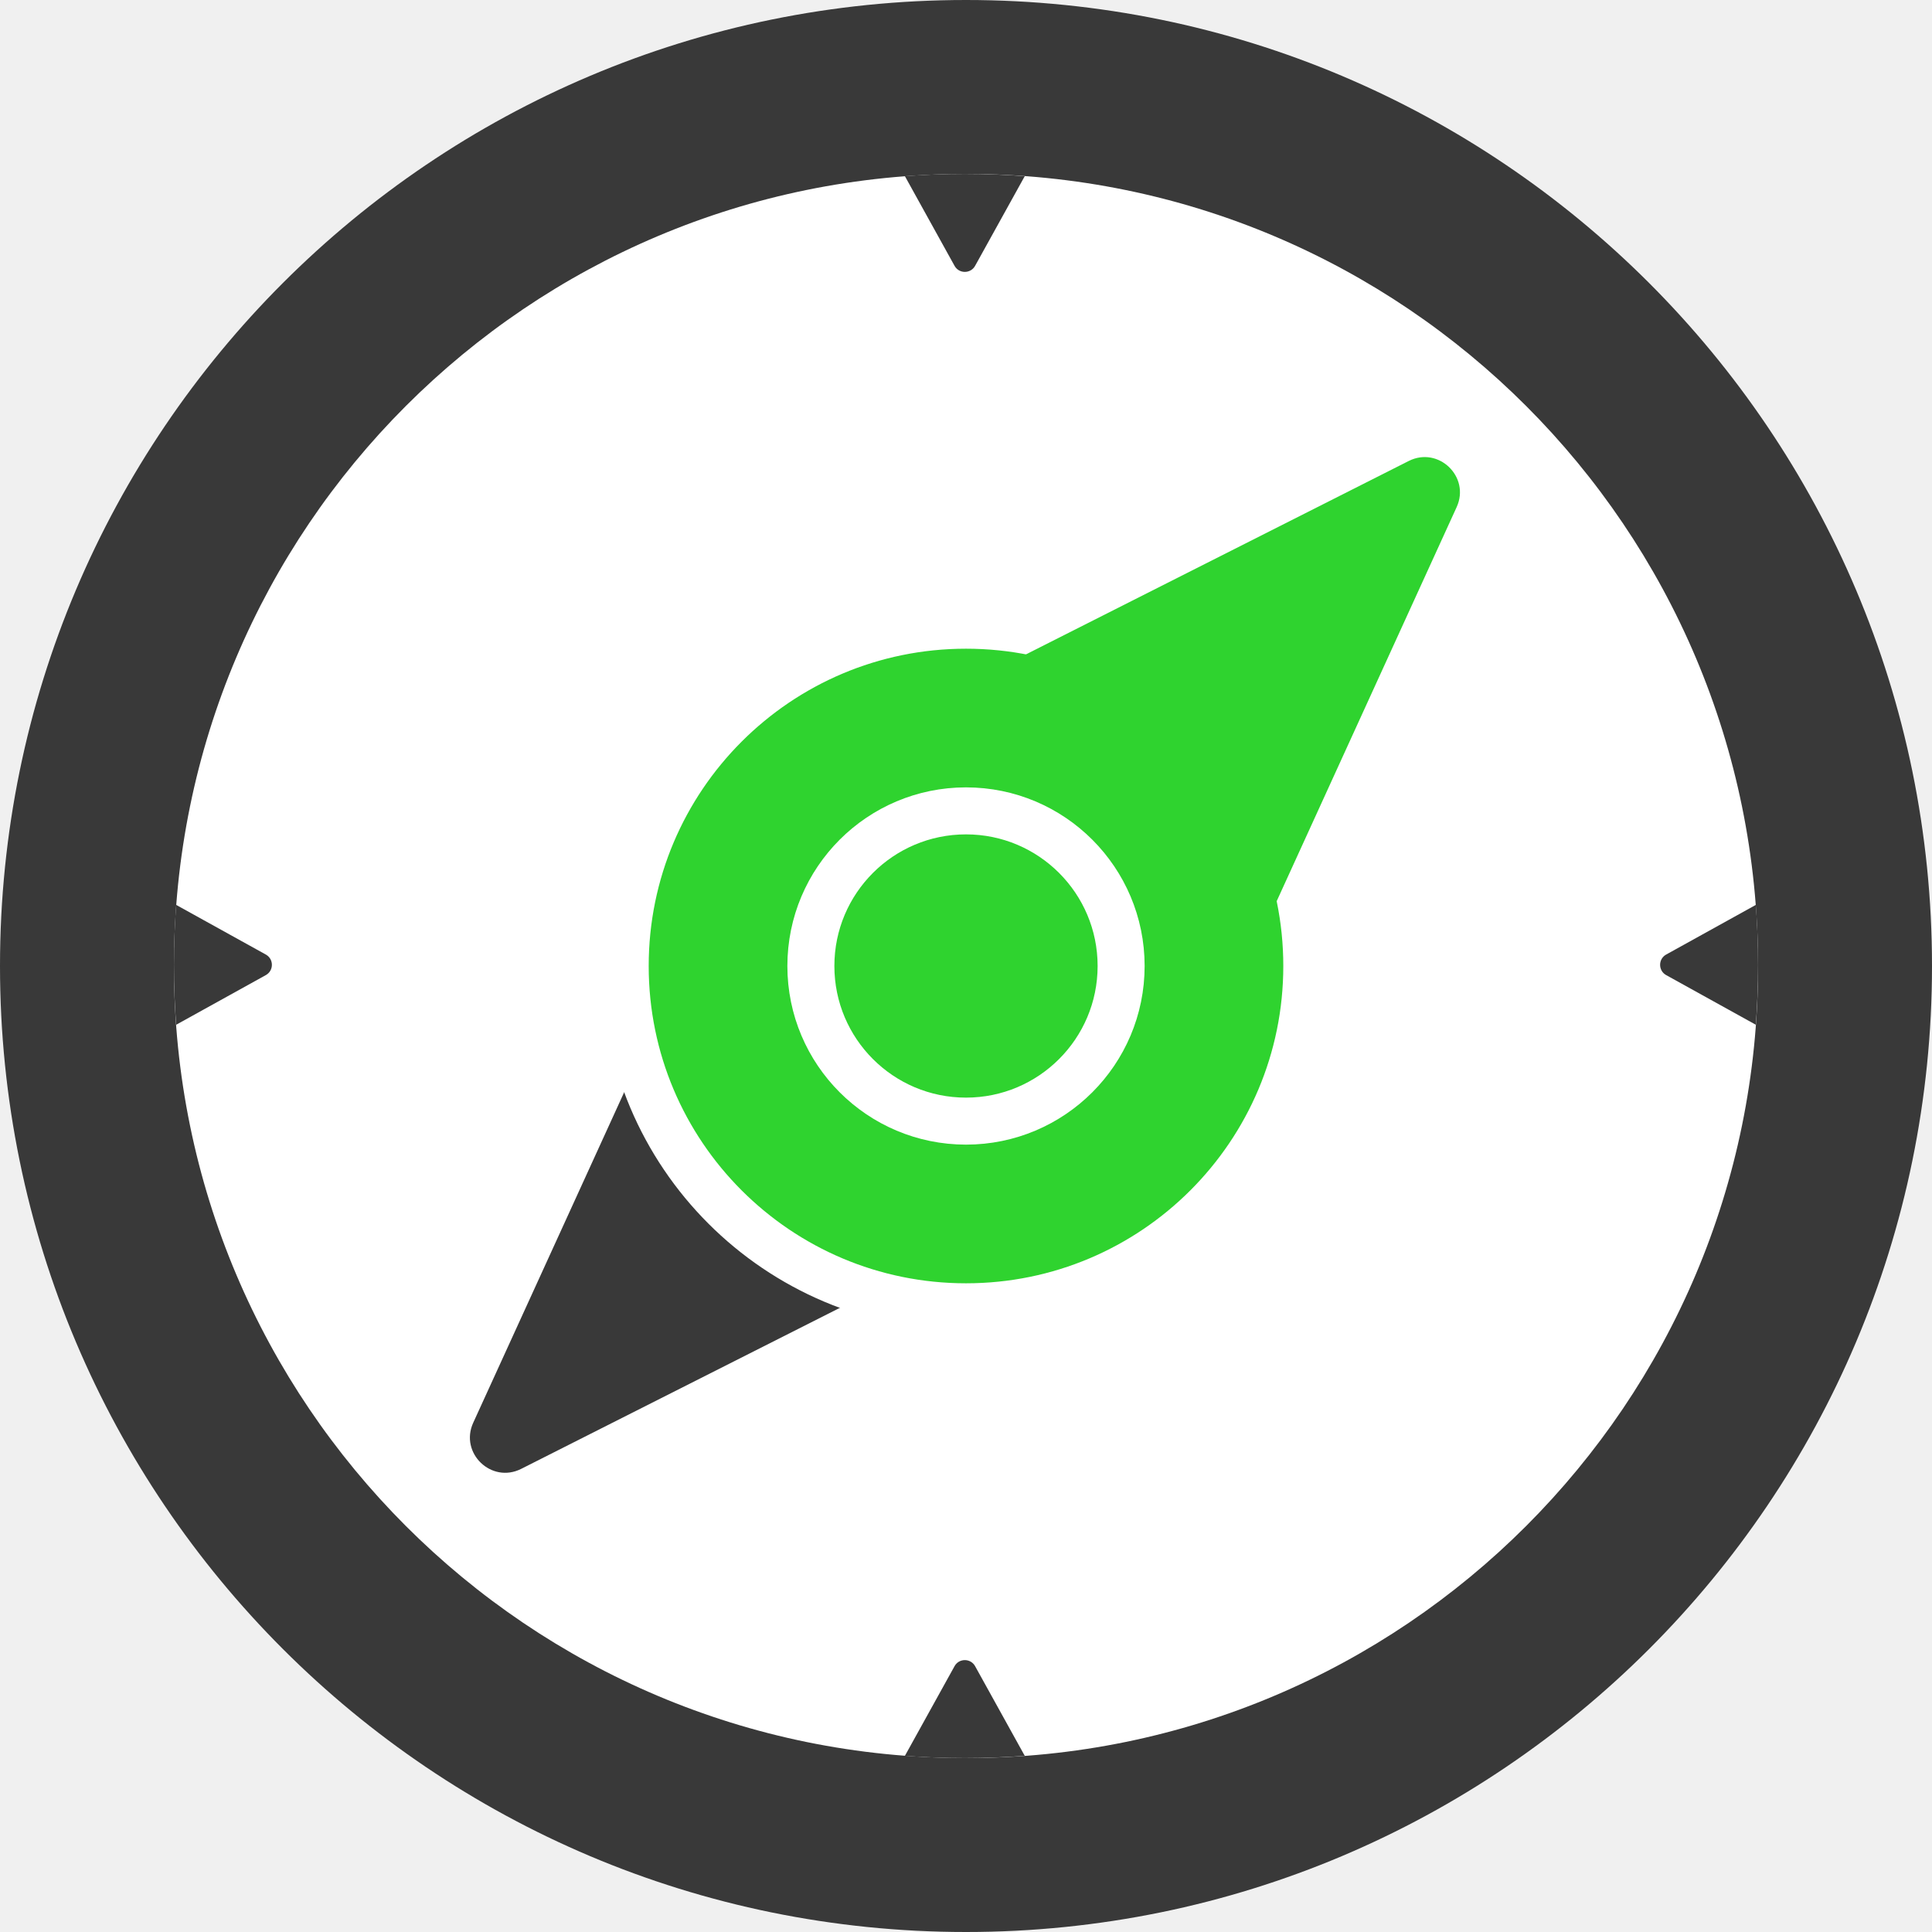
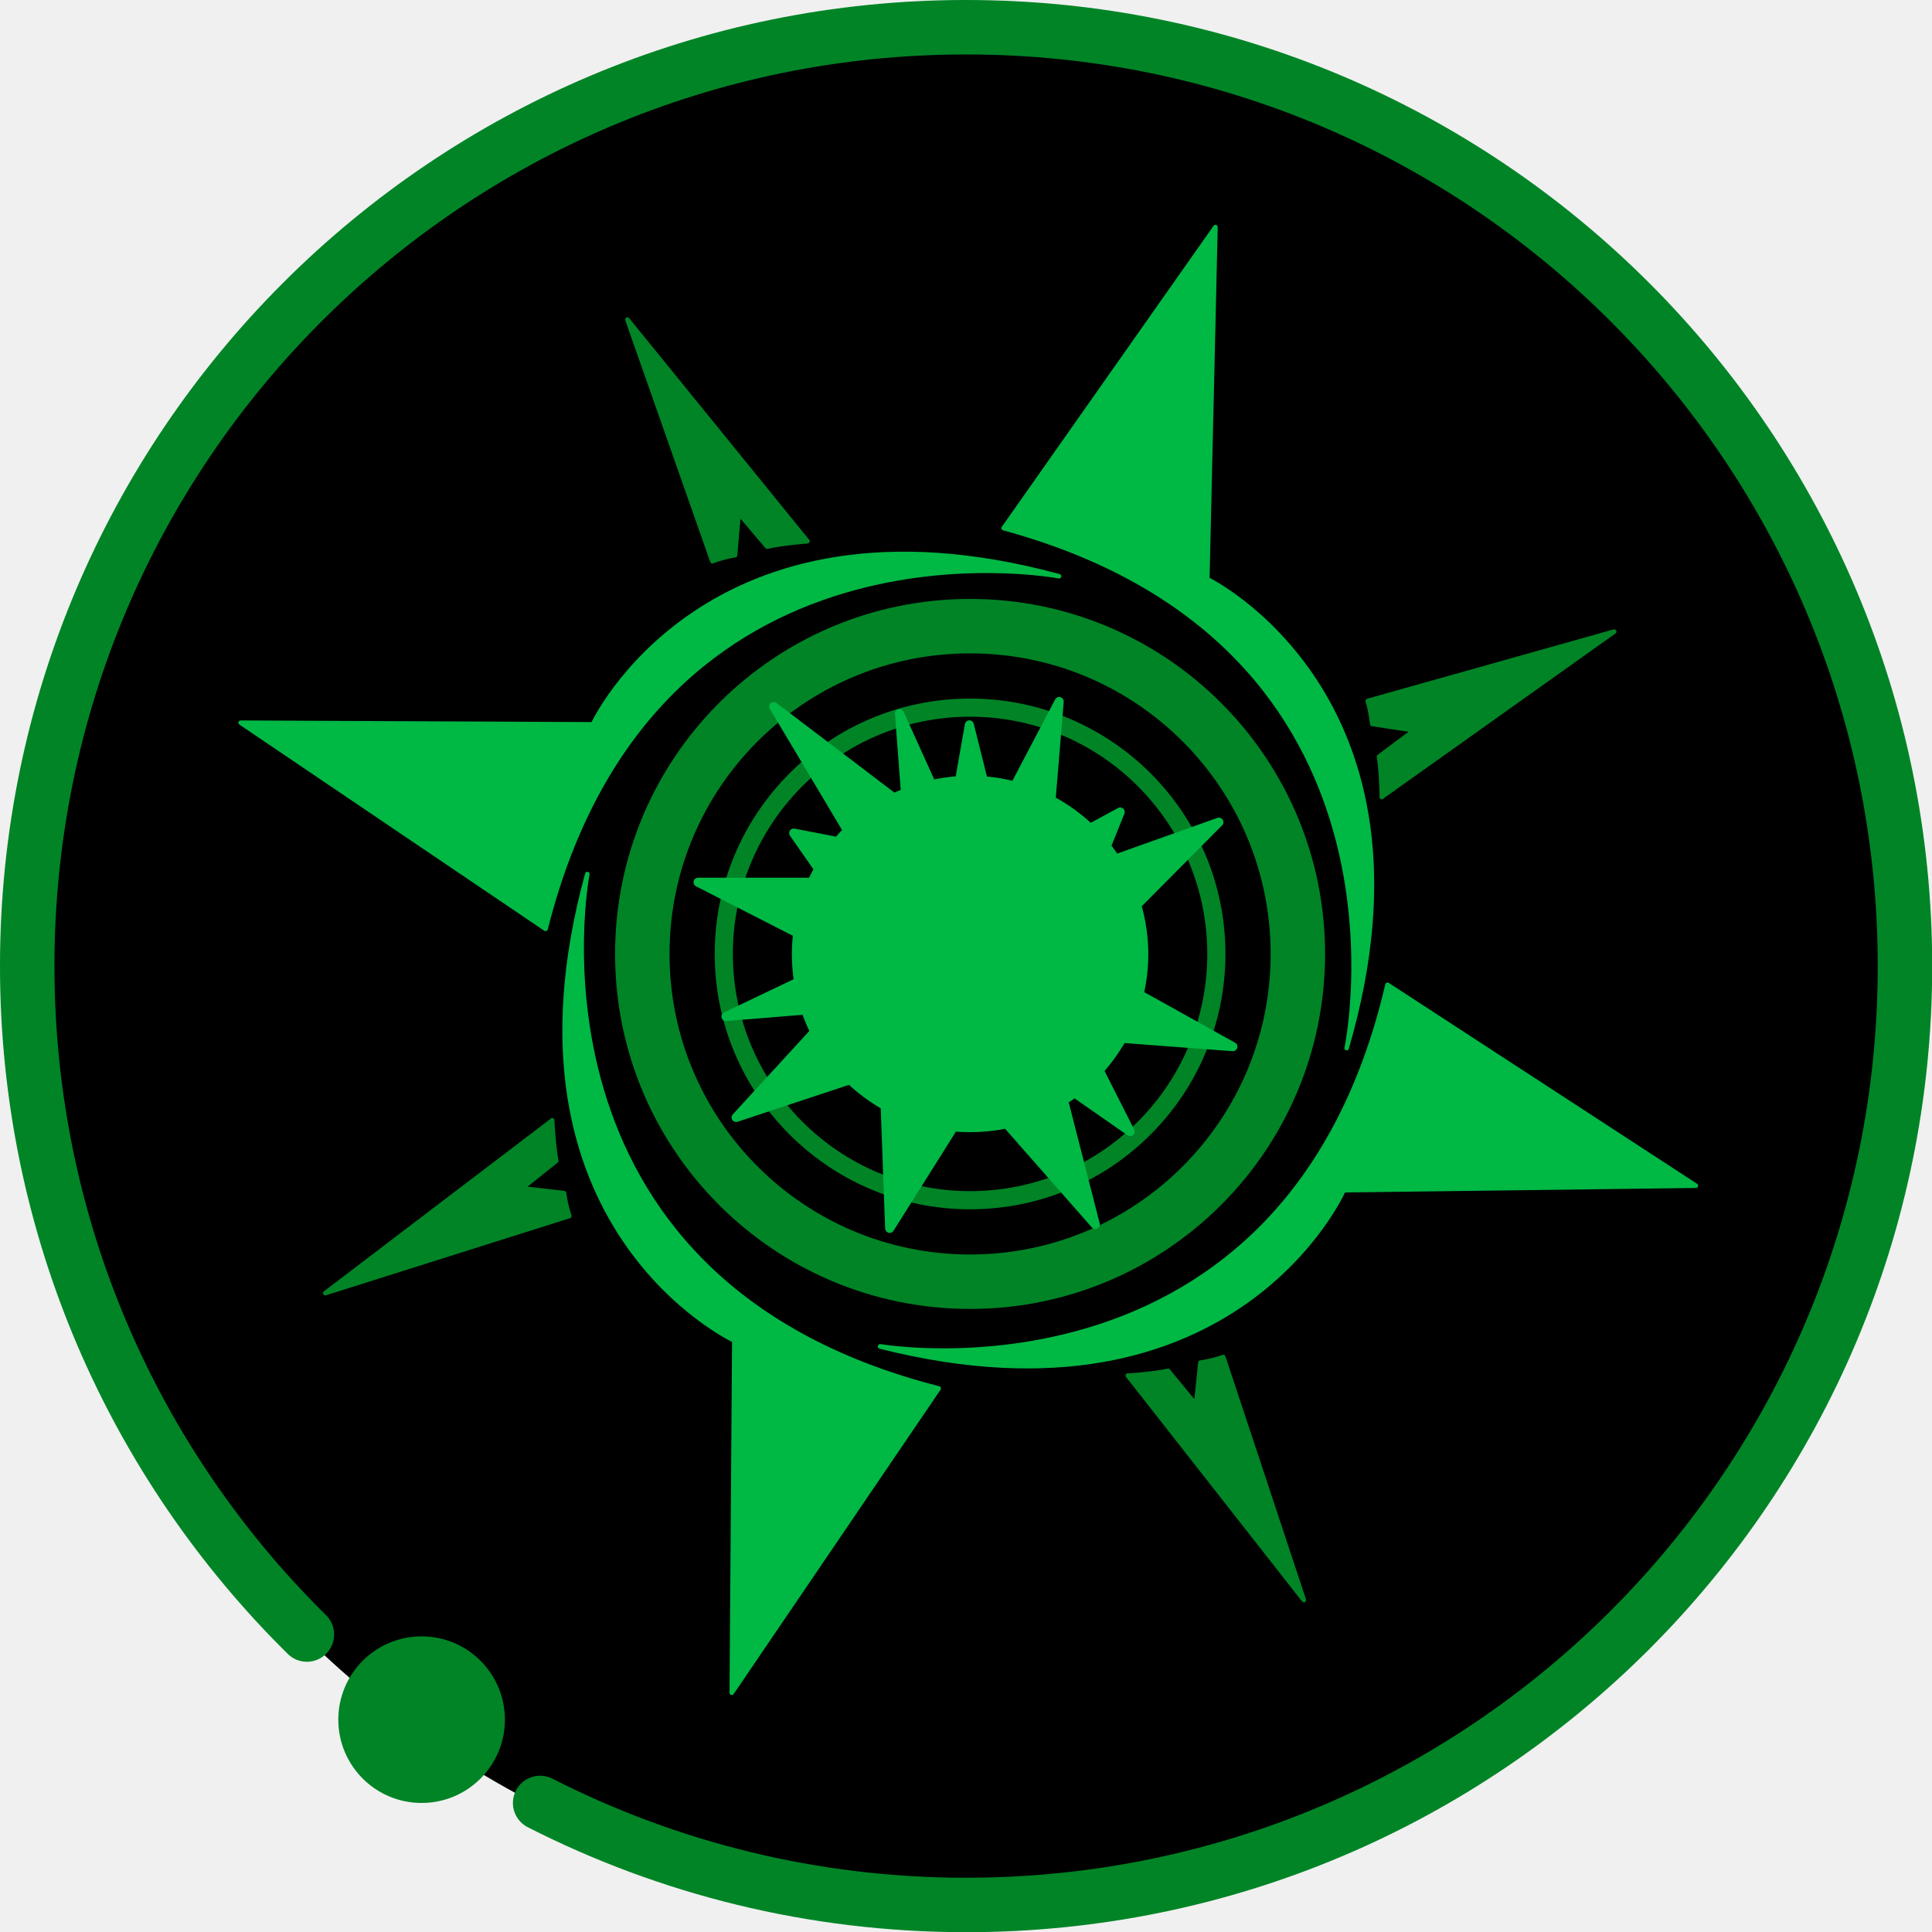
- <svg xmlns="http://www.w3.org/2000/svg" width="822" height="822" viewBox="0 0 822 822" fill="none">
-   <circle cx="411" cy="411" r="411" fill="#393939" />
-   <circle cx="411" cy="411" r="337" fill="white" />
-   <path d="M410.5 74C401.921 74 393.418 74.32 385 74.95L406.126 113.101C408.029 116.538 412.971 116.538 414.874 113.101L436 74.95C427.582 74.32 419.079 74 410.5 74Z" fill="#393939" />
-   <path d="M74 410.5C74 419.079 74.32 427.582 74.95 436L113.101 414.874C116.538 412.971 116.538 408.029 113.101 406.126L74.95 385C74.32 393.418 74 401.921 74 410.5Z" fill="#393939" />
-   <path d="M410.5 748C419.079 748 427.582 747.679 436 747.05L414.874 708.899C412.971 705.462 408.029 705.462 406.126 708.899L385 747.05C393.418 747.679 401.921 748 410.5 748Z" fill="#393939" />
-   <path d="M748 410.5C748 401.921 747.679 393.418 747.05 385L708.899 406.126C705.462 408.029 705.462 412.971 708.899 414.874L747.05 436C747.679 427.582 748 419.079 748 410.5Z" fill="#393939" />
-   <path d="M278.674 436L201.339 605.333C195.448 618.232 209.091 631.347 221.748 624.952L385.094 542.42L278.674 436Z" fill="#393939" />
-   <circle cx="411" cy="411" r="145" fill="#2FD32F" stroke="white" stroke-width="20" />
-   <circle cx="411" cy="411" r="66" fill="#2FD32F" stroke="white" stroke-width="20" />
-   <path d="M542.42 385.094L619.755 215.761C625.646 202.862 612.003 189.746 599.346 196.141L436 278.674L542.42 385.094Z" fill="#2FD32F" />
+ <svg xmlns="http://www.w3.org/2000/svg" id="_レイヤー_2" data-name="レイヤー 2" viewBox="0 0 106.45 106.45">
+   <defs>
+     <style>
+       .cls-1, .cls-2, .cls-3, .cls-4, .cls-5, .cls-6 {
+         stroke-linecap: round;
+         stroke-linejoin: round;
+       }
+ 
+       .cls-1, .cls-2, .cls-5, .cls-6 {
+         stroke: #008426;
+       }
+ 
+       .cls-1, .cls-5 {
+         fill: none;
+       }
+ 
+       .cls-2, .cls-3 {
+         stroke-width: .25px;
+       }
+ 
+       .cls-2, .cls-6 {
+         fill: #008426;
+       }
+ 
+       .cls-3, .cls-4 {
+         fill: #00b844;
+         stroke: #00b844;
+       }
+ 
+       .cls-4 {
+         stroke-width: .5px;
+       }
+ 
+       .cls-5 {
+         stroke-width: 3px;
+       }
+ 
+       .cls-6 {
+         stroke-width: 2px;
+       }
+     </style>
+   </defs>
+   <g id="_レイヤー_2-2" data-name="レイヤー 2">
+     <circle cx="53.23" cy="53.23" r="51.88" />
+     <path class="cls-3" d="M32.36,48.16s-4.34,22.3,19.36,28.34l-11.4,16.77.14-19.41s-13.43-6.25-8.1-25.7Z" />
+     <path class="cls-3" d="M58.35,31.75s-22.32-4.28-28.29,19.43l-16.8-11.36,19.41.09s6.22-13.44,25.68-8.16Z" />
+     <path class="cls-3" d="M74.2,57.75s4.7-22.23-18.9-28.65l11.67-16.59-.45,19.4s13.32,6.47,7.68,25.83Z" />
+     <path class="cls-3" d="M48.5,74.18s22.39,3.89,27.95-19.92l16.99,11.07-19.41.25s-5.98,13.55-25.54,8.61Z" />
+     <path class="cls-5" d="M16.91,90.06C7.4,80.68,1.5,67.64,1.5,53.23,1.5,24.66,24.66,1.5,53.23,1.5s51.73,23.16,51.73,51.73-23.16,51.73-51.73,51.73c-8.45,0-16.42-2.03-23.47-5.62" />
+     <circle class="cls-6" cx="23.23" cy="94.75" r="3.59" />
+     <circle class="cls-5" cx="53.45" cy="52.56" r="18.06" />
+     <circle class="cls-1" cx="53.45" cy="52.56" r="13.57" />
+     <path class="cls-4" d="M43.95,51.42c-.04.37-.07.75-.07,1.14,0,.53.04,1.04.12,1.54l-4,1.91,4.39-.36c.14.41.31.81.5,1.2l-4.33,4.72,6.28-2.08c.58.55,1.23,1.03,1.93,1.43l.25,6.76,3.52-5.59c.3.03.6.04.91.04.69,0,1.37-.07,2.02-.21l4.88,5.55-1.75-6.84c.21-.13.4-.27.6-.42l3.07,2.14-1.71-3.38c.48-.54.91-1.13,1.26-1.76l6.11.46-5.17-2.88c.17-.71.26-1.46.26-2.22,0-.94-.14-1.85-.39-2.71l4.53-4.56-5.7,2.03c-.16-.24-.33-.47-.5-.7l.76-1.89-1.66.9c-.64-.61-1.36-1.13-2.15-1.55l.45-5.44-2.45,4.66c-.56-.15-1.14-.25-1.73-.29l-.77-3.08-.54,3.07c-.53.03-1.04.11-1.54.22l-1.77-3.91.33,4.36c-.22.09-.43.18-.64.28l-6.62-5.03,4.08,6.84c-.19.19-.38.39-.55.6l-2.43-.47,1.38,1.98c-.13.24-.26.48-.37.73h-6.28s5.5,2.81,5.5,2.81Z" />
+     <path class="cls-2" d="M62.14,75.8s1.48-.1,2.22-.27l1.54,1.87.24-2.32s.61-.08,1.26-.31l4.44,13.39-9.7-12.37Z" />
+     <path class="cls-2" d="M30.42,61.73s.08,1.48.23,2.23l-1.89,1.51,2.32.27s.07.62.29,1.26l-13.45,4.25,12.51-9.52Z" />
+     <path class="cls-2" d="M44.49,29.82s-1.48.12-2.22.3l-1.57-1.85-.2,2.32s-.61.09-1.25.33l-4.68-13.31,9.91,12.2Z" />
+     <path class="cls-2" d="M76.14,43.92s-.03-1.48-.16-2.23l1.94-1.45-2.31-.35s-.06-.62-.25-1.27l13.58-3.82-12.81,9.11Z" />
+   </g>
</svg>
